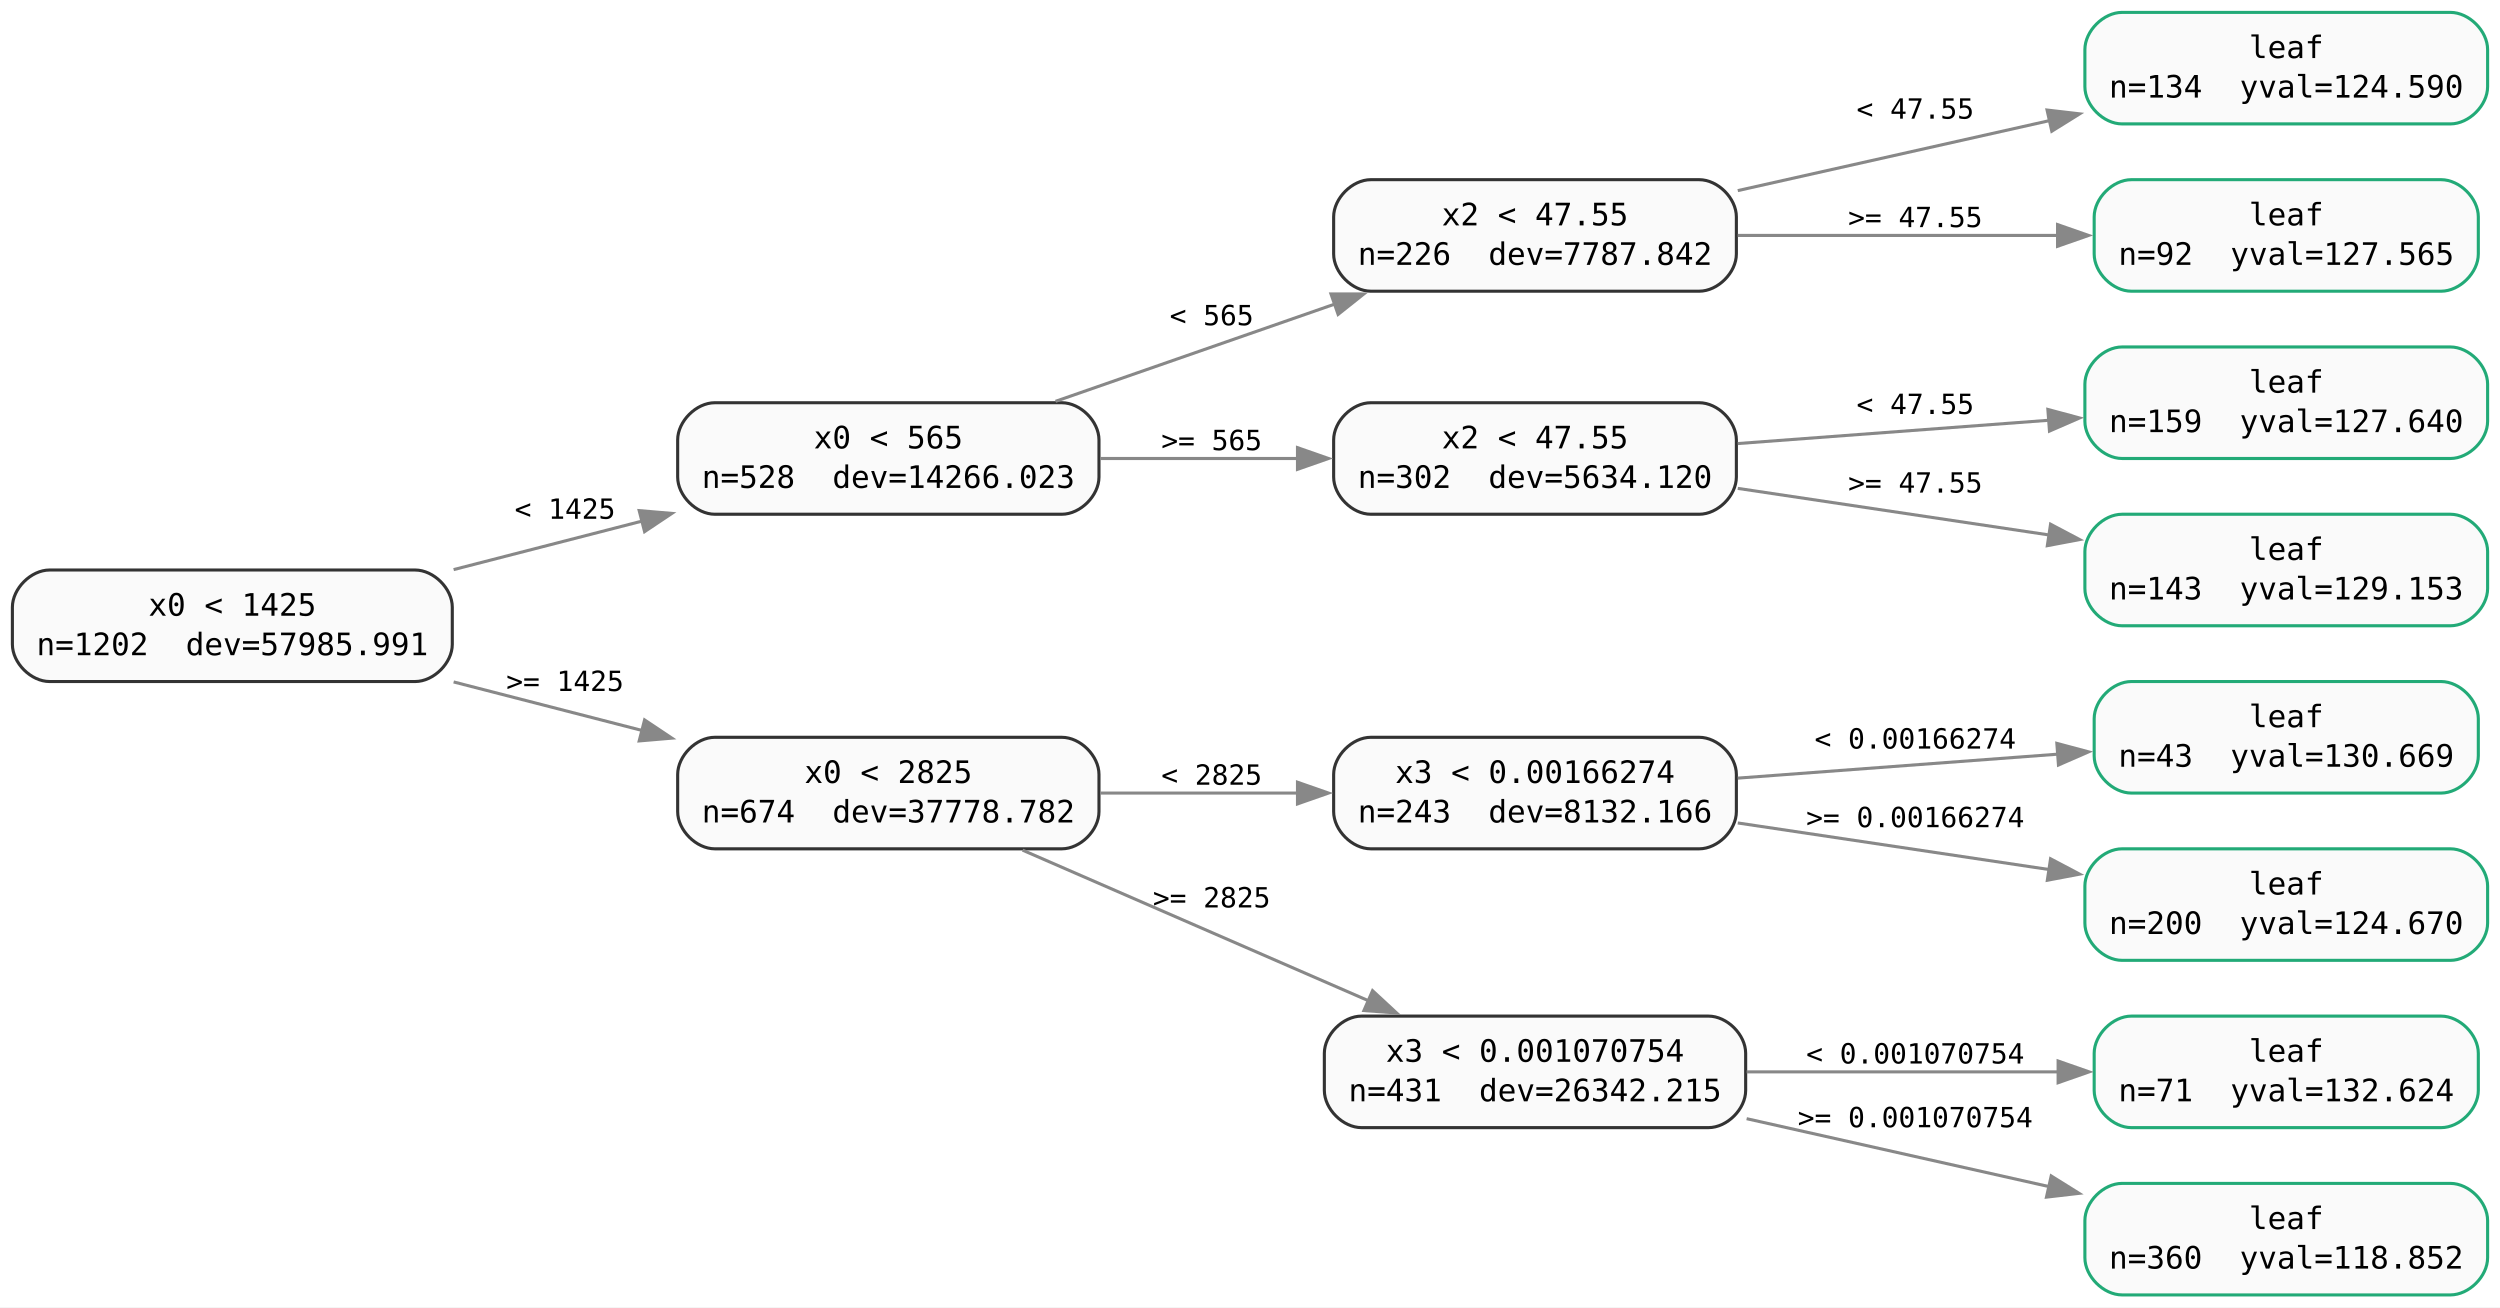
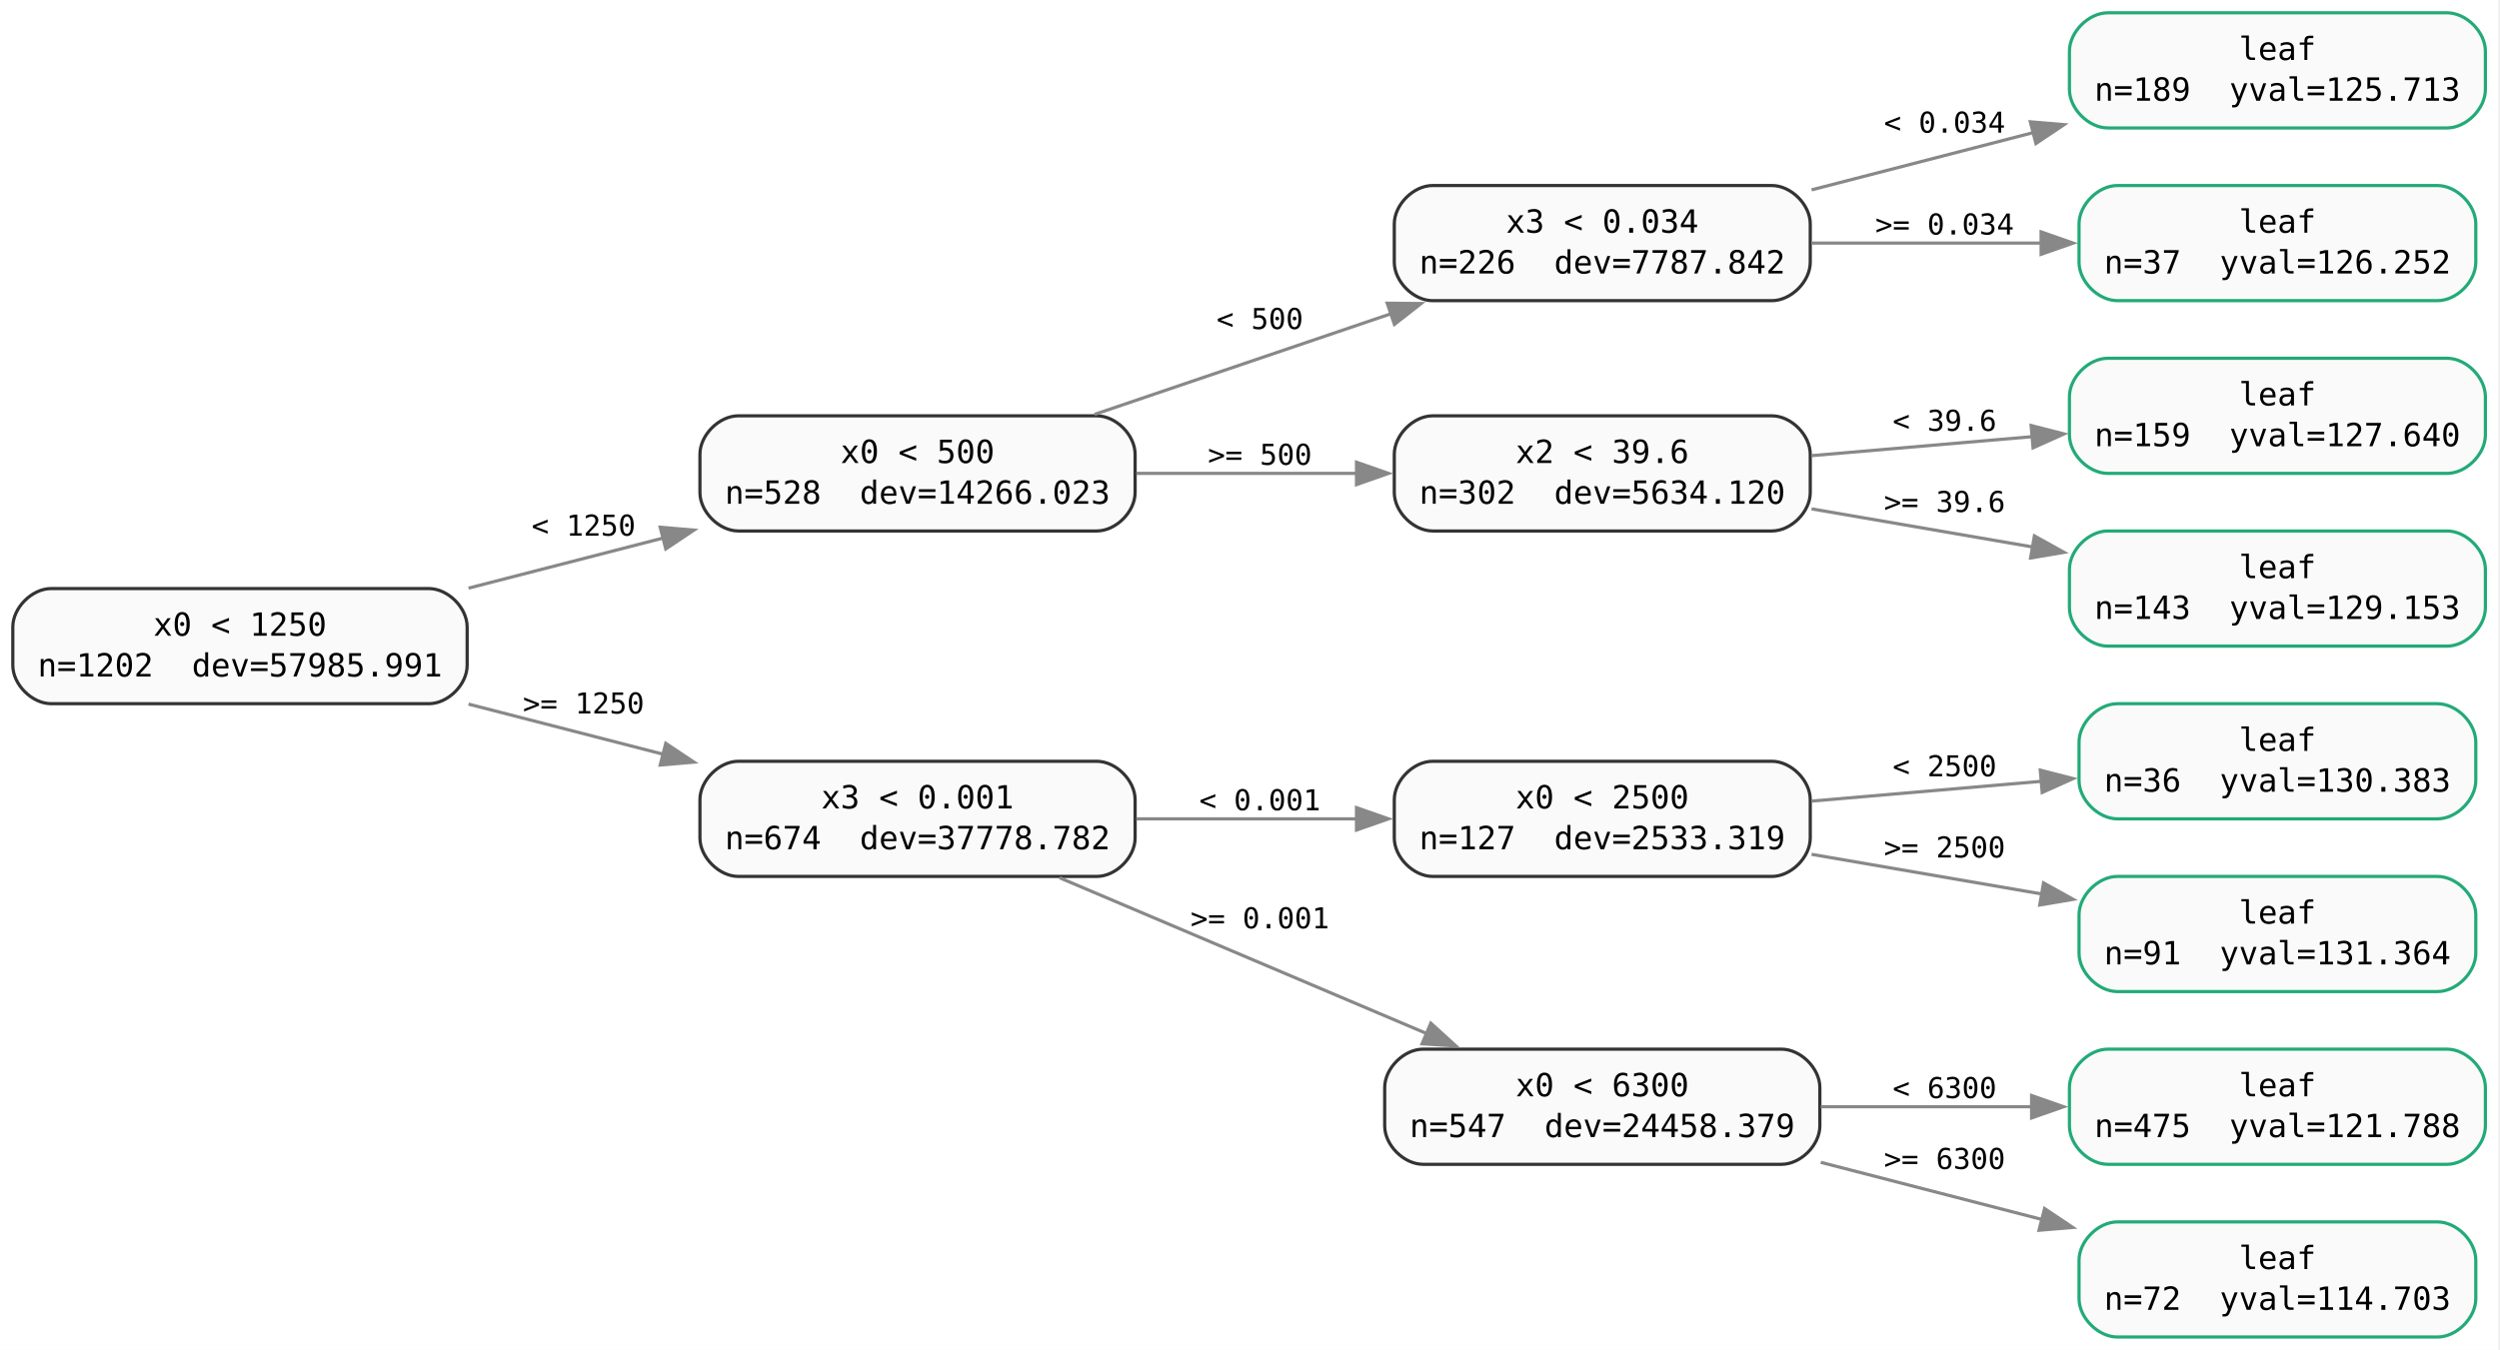
- <svg xmlns="http://www.w3.org/2000/svg" width="807pt" height="422pt" viewBox="0.00 0.00 807.00 422.00">
+ <svg xmlns="http://www.w3.org/2000/svg" width="781pt" height="422pt" viewBox="0.00 0.00 781.00 422.00">
  <g id="graph0" class="graph" transform="scale(1 1) rotate(0) translate(4 418)">
-     <polygon fill="white" stroke="none" points="-4,4 -4,-418 803,-418 803,4 -4,4" />
+     <polygon fill="white" stroke="none" points="-4,4 -4,-418 776.75,-418 776.75,4 -4,4" />
    <g id="node1" class="node">
-       <path fill="#fafafa" stroke="#22aa77" d="M787,-414C787,-414 681,-414 681,-414 675,-414 669,-408 669,-402 669,-402 669,-390 669,-390 669,-384 675,-378 681,-378 681,-378 787,-378 787,-378 793,-378 799,-384 799,-390 799,-390 799,-402 799,-402 799,-408 793,-414 787,-414" />
-       <text xml:space="preserve" text-anchor="middle" x="734" y="-399.25" font-family="monospace" font-size="10.00">leaf</text>
-       <text xml:space="preserve" text-anchor="middle" x="734" y="-386.5" font-family="monospace" font-size="10.00">n=134  yval=124.590</text>
+       <path fill="#fafafa" stroke="#22aa77" d="M760.75,-414C760.75,-414 654.75,-414 654.75,-414 648.75,-414 642.75,-408 642.75,-402 642.75,-402 642.75,-390 642.75,-390 642.75,-384 648.75,-378 654.75,-378 654.75,-378 760.75,-378 760.75,-378 766.75,-378 772.75,-384 772.75,-390 772.75,-390 772.75,-402 772.75,-402 772.75,-408 766.75,-414 760.75,-414" />
+       <text xml:space="preserve" text-anchor="middle" x="707.75" y="-399.25" font-family="monospace" font-size="10.00">leaf</text>
+       <text xml:space="preserve" text-anchor="middle" x="707.75" y="-386.5" font-family="monospace" font-size="10.00">n=189  yval=125.713</text>
    </g>
    <g id="node2" class="node">
-       <path fill="#fafafa" stroke="#22aa77" d="M784,-360C784,-360 684,-360 684,-360 678,-360 672,-354 672,-348 672,-348 672,-336 672,-336 672,-330 678,-324 684,-324 684,-324 784,-324 784,-324 790,-324 796,-330 796,-336 796,-336 796,-348 796,-348 796,-354 790,-360 784,-360" />
-       <text xml:space="preserve" text-anchor="middle" x="734" y="-345.25" font-family="monospace" font-size="10.00">leaf</text>
-       <text xml:space="preserve" text-anchor="middle" x="734" y="-332.5" font-family="monospace" font-size="10.00">n=92  yval=127.565</text>
+       <path fill="#fafafa" stroke="#22aa77" d="M757.75,-360C757.75,-360 657.75,-360 657.75,-360 651.75,-360 645.75,-354 645.75,-348 645.75,-348 645.75,-336 645.75,-336 645.75,-330 651.75,-324 657.75,-324 657.75,-324 757.75,-324 757.75,-324 763.75,-324 769.75,-330 769.75,-336 769.75,-336 769.75,-348 769.75,-348 769.75,-354 763.75,-360 757.75,-360" />
+       <text xml:space="preserve" text-anchor="middle" x="707.75" y="-345.25" font-family="monospace" font-size="10.00">leaf</text>
+       <text xml:space="preserve" text-anchor="middle" x="707.75" y="-332.5" font-family="monospace" font-size="10.00">n=37  yval=126.252</text>
    </g>
    <g id="node3" class="node">
-       <path fill="#fafafa" stroke="#333333" d="M544.5,-360C544.5,-360 438.5,-360 438.5,-360 432.5,-360 426.5,-354 426.5,-348 426.5,-348 426.5,-336 426.5,-336 426.5,-330 432.5,-324 438.5,-324 438.5,-324 544.5,-324 544.5,-324 550.5,-324 556.5,-330 556.5,-336 556.5,-336 556.5,-348 556.5,-348 556.5,-354 550.5,-360 544.5,-360" />
-       <text xml:space="preserve" text-anchor="middle" x="491.5" y="-345.25" font-family="monospace" font-size="10.00">x2 &lt; 47.55</text>
-       <text xml:space="preserve" text-anchor="middle" x="491.5" y="-332.5" font-family="monospace" font-size="10.00">n=226  dev=7787.842</text>
+       <path fill="#fafafa" stroke="#333333" d="M549.75,-360C549.75,-360 443.75,-360 443.75,-360 437.75,-360 431.75,-354 431.75,-348 431.75,-348 431.75,-336 431.75,-336 431.75,-330 437.75,-324 443.75,-324 443.75,-324 549.75,-324 549.75,-324 555.75,-324 561.75,-330 561.75,-336 561.75,-336 561.75,-348 561.75,-348 561.75,-354 555.75,-360 549.75,-360" />
+       <text xml:space="preserve" text-anchor="middle" x="496.75" y="-345.25" font-family="monospace" font-size="10.00">x3 &lt; 0.034</text>
+       <text xml:space="preserve" text-anchor="middle" x="496.75" y="-332.5" font-family="monospace" font-size="10.00">n=226  dev=7787.842</text>
    </g>
    <g id="edge1" class="edge">
-       <path fill="none" stroke="#888888" d="M556.95,-356.47C587.94,-363.43 625.29,-371.81 657.59,-379.07" />
-       <polygon fill="#888888" stroke="#888888" points="656.79,-382.48 667.31,-381.25 658.32,-375.65 656.79,-382.48" />
-       <text xml:space="preserve" text-anchor="middle" x="614.25" y="-379.69" font-family="monospace" font-size="9.00">&lt; 47.55</text>
+       <path fill="none" stroke="#888888" d="M562.16,-358.64C584.12,-364.31 608.85,-370.71 631.58,-376.58" />
+       <polygon fill="#888888" stroke="#888888" points="630.53,-379.92 641.08,-379.03 632.28,-373.14 630.53,-379.92" />
+       <text xml:space="preserve" text-anchor="middle" x="603.75" y="-376.53" font-family="monospace" font-size="9.00">&lt; 0.034</text>
    </g>
    <g id="edge2" class="edge">
-       <path fill="none" stroke="#888888" d="M556.95,-342C588.81,-342 627.39,-342 660.3,-342" />
-       <polygon fill="#888888" stroke="#888888" points="660.18,-345.5 670.18,-342 660.18,-338.5 660.18,-345.5" />
-       <text xml:space="preserve" text-anchor="middle" x="614.25" y="-344.69" font-family="monospace" font-size="9.00">&gt;= 47.55</text>
+       <path fill="none" stroke="#888888" d="M562.16,-342C584.94,-342 610.72,-342 634.13,-342" />
+       <polygon fill="#888888" stroke="#888888" points="633.9,-345.5 643.9,-342 633.9,-338.5 633.9,-345.5" />
+       <text xml:space="preserve" text-anchor="middle" x="603.75" y="-344.69" font-family="monospace" font-size="9.00">&gt;= 0.034</text>
    </g>
    <g id="node4" class="node">
-       <path fill="#fafafa" stroke="#22aa77" d="M787,-306C787,-306 681,-306 681,-306 675,-306 669,-300 669,-294 669,-294 669,-282 669,-282 669,-276 675,-270 681,-270 681,-270 787,-270 787,-270 793,-270 799,-276 799,-282 799,-282 799,-294 799,-294 799,-300 793,-306 787,-306" />
-       <text xml:space="preserve" text-anchor="middle" x="734" y="-291.25" font-family="monospace" font-size="10.00">leaf</text>
-       <text xml:space="preserve" text-anchor="middle" x="734" y="-278.5" font-family="monospace" font-size="10.00">n=159  yval=127.640</text>
+       <path fill="#fafafa" stroke="#22aa77" d="M760.75,-306C760.75,-306 654.75,-306 654.75,-306 648.75,-306 642.75,-300 642.75,-294 642.75,-294 642.75,-282 642.75,-282 642.75,-276 648.75,-270 654.75,-270 654.75,-270 760.75,-270 760.75,-270 766.75,-270 772.75,-276 772.75,-282 772.75,-282 772.75,-294 772.75,-294 772.75,-300 766.75,-306 760.75,-306" />
+       <text xml:space="preserve" text-anchor="middle" x="707.75" y="-291.25" font-family="monospace" font-size="10.00">leaf</text>
+       <text xml:space="preserve" text-anchor="middle" x="707.75" y="-278.5" font-family="monospace" font-size="10.00">n=159  yval=127.640</text>
    </g>
    <g id="node5" class="node">
-       <path fill="#fafafa" stroke="#22aa77" d="M787,-252C787,-252 681,-252 681,-252 675,-252 669,-246 669,-240 669,-240 669,-228 669,-228 669,-222 675,-216 681,-216 681,-216 787,-216 787,-216 793,-216 799,-222 799,-228 799,-228 799,-240 799,-240 799,-246 793,-252 787,-252" />
-       <text xml:space="preserve" text-anchor="middle" x="734" y="-237.25" font-family="monospace" font-size="10.00">leaf</text>
-       <text xml:space="preserve" text-anchor="middle" x="734" y="-224.5" font-family="monospace" font-size="10.00">n=143  yval=129.153</text>
+       <path fill="#fafafa" stroke="#22aa77" d="M760.75,-252C760.75,-252 654.75,-252 654.75,-252 648.75,-252 642.75,-246 642.75,-240 642.75,-240 642.75,-228 642.75,-228 642.75,-222 648.75,-216 654.75,-216 654.75,-216 760.75,-216 760.75,-216 766.75,-216 772.75,-222 772.75,-228 772.75,-228 772.75,-240 772.75,-240 772.75,-246 766.75,-252 760.75,-252" />
+       <text xml:space="preserve" text-anchor="middle" x="707.75" y="-237.25" font-family="monospace" font-size="10.00">leaf</text>
+       <text xml:space="preserve" text-anchor="middle" x="707.75" y="-224.5" font-family="monospace" font-size="10.00">n=143  yval=129.153</text>
    </g>
    <g id="node6" class="node">
-       <path fill="#fafafa" stroke="#333333" d="M544.5,-288C544.5,-288 438.5,-288 438.5,-288 432.5,-288 426.5,-282 426.5,-276 426.5,-276 426.5,-264 426.5,-264 426.5,-258 432.5,-252 438.5,-252 438.5,-252 544.5,-252 544.5,-252 550.5,-252 556.5,-258 556.5,-264 556.5,-264 556.5,-276 556.5,-276 556.5,-282 550.5,-288 544.5,-288" />
-       <text xml:space="preserve" text-anchor="middle" x="491.5" y="-273.25" font-family="monospace" font-size="10.00">x2 &lt; 47.55</text>
-       <text xml:space="preserve" text-anchor="middle" x="491.5" y="-260.5" font-family="monospace" font-size="10.00">n=302  dev=5634.120</text>
+       <path fill="#fafafa" stroke="#333333" d="M549.75,-288C549.75,-288 443.75,-288 443.75,-288 437.75,-288 431.75,-282 431.75,-276 431.75,-276 431.75,-264 431.75,-264 431.75,-258 437.75,-252 443.75,-252 443.75,-252 549.75,-252 549.75,-252 555.75,-252 561.75,-258 561.75,-264 561.75,-264 561.75,-276 561.75,-276 561.75,-282 555.75,-288 549.75,-288" />
+       <text xml:space="preserve" text-anchor="middle" x="496.75" y="-273.25" font-family="monospace" font-size="10.00">x2 &lt; 39.6</text>
+       <text xml:space="preserve" text-anchor="middle" x="496.75" y="-260.5" font-family="monospace" font-size="10.00">n=302  dev=5634.120</text>
    </g>
    <g id="edge3" class="edge">
-       <path fill="none" stroke="#888888" d="M556.95,-274.82C587.94,-277.14 625.29,-279.94 657.59,-282.36" />
-       <polygon fill="#888888" stroke="#888888" points="657.05,-285.83 667.28,-283.08 657.57,-278.85 657.05,-285.83" />
-       <text xml:space="preserve" text-anchor="middle" x="614.25" y="-284.37" font-family="monospace" font-size="9.00">&lt; 47.55</text>
+       <path fill="none" stroke="#888888" d="M562.16,-275.55C584.02,-277.43 608.63,-279.55 631.27,-281.5" />
+       <polygon fill="#888888" stroke="#888888" points="630.78,-284.97 641.04,-282.34 631.38,-278 630.78,-284.97" />
+       <text xml:space="preserve" text-anchor="middle" x="603.75" y="-283.31" font-family="monospace" font-size="9.00">&lt; 39.6</text>
    </g>
    <g id="edge4" class="edge">
-       <path fill="none" stroke="#888888" d="M556.95,-260.35C587.94,-255.71 625.29,-250.12 657.59,-245.29" />
-       <polygon fill="#888888" stroke="#888888" points="657.92,-248.78 667.29,-243.83 656.88,-241.86 657.92,-248.78" />
-       <text xml:space="preserve" text-anchor="middle" x="614.25" y="-258.99" font-family="monospace" font-size="9.00">&gt;= 47.55</text>
+       <path fill="none" stroke="#888888" d="M562.16,-258.91C584.02,-255.14 608.63,-250.9 631.27,-247" />
+       <polygon fill="#888888" stroke="#888888" points="631.8,-250.46 641.06,-245.32 630.61,-243.56 631.8,-250.46" />
+       <text xml:space="preserve" text-anchor="middle" x="603.75" y="-257.93" font-family="monospace" font-size="9.00">&gt;= 39.6</text>
    </g>
    <g id="node7" class="node">
      <path fill="#fafafa" stroke="#333333" d="M338.75,-288C338.75,-288 226.75,-288 226.75,-288 220.75,-288 214.75,-282 214.75,-276 214.75,-276 214.75,-264 214.75,-264 214.75,-258 220.75,-252 226.75,-252 226.75,-252 338.75,-252 338.75,-252 344.75,-252 350.75,-258 350.75,-264 350.75,-264 350.75,-276 350.75,-276 350.75,-282 344.75,-288 338.75,-288" />
-       <text xml:space="preserve" text-anchor="middle" x="282.75" y="-273.25" font-family="monospace" font-size="10.00">x0 &lt; 565</text>
+       <text xml:space="preserve" text-anchor="middle" x="282.75" y="-273.25" font-family="monospace" font-size="10.00">x0 &lt; 500</text>
      <text xml:space="preserve" text-anchor="middle" x="282.75" y="-260.5" font-family="monospace" font-size="10.00">n=528  dev=14266.023</text>
    </g>
    <g id="edge5" class="edge">
-       <path fill="none" stroke="#888888" d="M336.72,-288.45C364.2,-298.02 397.97,-309.78 426.85,-319.84" />
-       <polygon fill="#888888" stroke="#888888" points="425.64,-323.12 436.23,-323.1 427.94,-316.51 425.64,-323.12" />
-       <text xml:space="preserve" text-anchor="middle" x="387.12" y="-313.01" font-family="monospace" font-size="9.00">&lt; 565</text>
+       <path fill="none" stroke="#888888" d="M338.07,-288.45C366.37,-298.06 401.17,-309.88 430.88,-319.97" />
+       <polygon fill="#888888" stroke="#888888" points="429.54,-323.21 440.14,-323.11 431.79,-316.58 429.54,-323.21" />
+       <text xml:space="preserve" text-anchor="middle" x="389.75" y="-315.14" font-family="monospace" font-size="9.00">&lt; 500</text>
    </g>
    <g id="edge6" class="edge">
-       <path fill="none" stroke="#888888" d="M351.16,-270C371.54,-270 394.06,-270 414.94,-270" />
-       <polygon fill="#888888" stroke="#888888" points="414.83,-273.5 424.83,-270 414.83,-266.5 414.83,-273.5" />
-       <text xml:space="preserve" text-anchor="middle" x="387.12" y="-272.69" font-family="monospace" font-size="9.00">&gt;= 565</text>
+       <path fill="none" stroke="#888888" d="M351.12,-270C373.11,-270 397.67,-270 420.21,-270" />
+       <polygon fill="#888888" stroke="#888888" points="419.94,-273.5 429.94,-270 419.94,-266.5 419.94,-273.5" />
+       <text xml:space="preserve" text-anchor="middle" x="389.75" y="-272.69" font-family="monospace" font-size="9.00">&gt;= 500</text>
    </g>
    <g id="node8" class="node">
-       <path fill="#fafafa" stroke="#22aa77" d="M784,-198C784,-198 684,-198 684,-198 678,-198 672,-192 672,-186 672,-186 672,-174 672,-174 672,-168 678,-162 684,-162 684,-162 784,-162 784,-162 790,-162 796,-168 796,-174 796,-174 796,-186 796,-186 796,-192 790,-198 784,-198" />
-       <text xml:space="preserve" text-anchor="middle" x="734" y="-183.25" font-family="monospace" font-size="10.00">leaf</text>
-       <text xml:space="preserve" text-anchor="middle" x="734" y="-170.5" font-family="monospace" font-size="10.00">n=43  yval=130.669</text>
+       <path fill="#fafafa" stroke="#22aa77" d="M757.75,-198C757.75,-198 657.75,-198 657.75,-198 651.75,-198 645.75,-192 645.75,-186 645.75,-186 645.75,-174 645.75,-174 645.75,-168 651.75,-162 657.75,-162 657.75,-162 757.75,-162 757.75,-162 763.75,-162 769.75,-168 769.75,-174 769.75,-174 769.75,-186 769.75,-186 769.75,-192 763.75,-198 757.75,-198" />
+       <text xml:space="preserve" text-anchor="middle" x="707.75" y="-183.25" font-family="monospace" font-size="10.00">leaf</text>
+       <text xml:space="preserve" text-anchor="middle" x="707.75" y="-170.5" font-family="monospace" font-size="10.00">n=36  yval=130.383</text>
    </g>
    <g id="node9" class="node">
-       <path fill="#fafafa" stroke="#22aa77" d="M787,-144C787,-144 681,-144 681,-144 675,-144 669,-138 669,-132 669,-132 669,-120 669,-120 669,-114 675,-108 681,-108 681,-108 787,-108 787,-108 793,-108 799,-114 799,-120 799,-120 799,-132 799,-132 799,-138 793,-144 787,-144" />
-       <text xml:space="preserve" text-anchor="middle" x="734" y="-129.25" font-family="monospace" font-size="10.00">leaf</text>
-       <text xml:space="preserve" text-anchor="middle" x="734" y="-116.5" font-family="monospace" font-size="10.00">n=200  yval=124.670</text>
+       <path fill="#fafafa" stroke="#22aa77" d="M757.75,-144C757.75,-144 657.75,-144 657.75,-144 651.75,-144 645.75,-138 645.75,-132 645.75,-132 645.75,-120 645.75,-120 645.75,-114 651.75,-108 657.75,-108 657.75,-108 757.75,-108 757.75,-108 763.75,-108 769.75,-114 769.75,-120 769.75,-120 769.75,-132 769.75,-132 769.75,-138 763.75,-144 757.75,-144" />
+       <text xml:space="preserve" text-anchor="middle" x="707.75" y="-129.25" font-family="monospace" font-size="10.00">leaf</text>
+       <text xml:space="preserve" text-anchor="middle" x="707.75" y="-116.5" font-family="monospace" font-size="10.00">n=91  yval=131.364</text>
    </g>
    <g id="node10" class="node">
-       <path fill="#fafafa" stroke="#333333" d="M544.5,-180C544.5,-180 438.5,-180 438.5,-180 432.5,-180 426.5,-174 426.5,-168 426.5,-168 426.5,-156 426.5,-156 426.5,-150 432.5,-144 438.5,-144 438.5,-144 544.5,-144 544.5,-144 550.5,-144 556.5,-150 556.5,-156 556.5,-156 556.5,-168 556.5,-168 556.5,-174 550.5,-180 544.5,-180" />
-       <text xml:space="preserve" text-anchor="middle" x="491.5" y="-165.25" font-family="monospace" font-size="10.00">x3 &lt; 0.00166274</text>
-       <text xml:space="preserve" text-anchor="middle" x="491.5" y="-152.5" font-family="monospace" font-size="10.00">n=243  dev=8132.166</text>
+       <path fill="#fafafa" stroke="#333333" d="M549.75,-180C549.75,-180 443.75,-180 443.75,-180 437.75,-180 431.75,-174 431.75,-168 431.75,-168 431.75,-156 431.75,-156 431.75,-150 437.75,-144 443.75,-144 443.75,-144 549.75,-144 549.75,-144 555.75,-144 561.75,-150 561.75,-156 561.75,-156 561.75,-168 561.75,-168 561.75,-174 555.75,-180 549.75,-180" />
+       <text xml:space="preserve" text-anchor="middle" x="496.75" y="-165.25" font-family="monospace" font-size="10.00">x0 &lt; 2500</text>
+       <text xml:space="preserve" text-anchor="middle" x="496.75" y="-152.5" font-family="monospace" font-size="10.00">n=127  dev=2533.319</text>
    </g>
    <g id="edge7" class="edge">
-       <path fill="none" stroke="#888888" d="M556.95,-166.82C588.81,-169.21 627.39,-172.1 660.3,-174.56" />
-       <polygon fill="#888888" stroke="#888888" points="659.95,-178.04 670.18,-175.3 660.47,-171.06 659.95,-178.04" />
-       <text xml:space="preserve" text-anchor="middle" x="614.25" y="-176.36" font-family="monospace" font-size="9.00">&lt; 0.00166274</text>
+       <path fill="none" stroke="#888888" d="M562.16,-167.55C584.94,-169.51 610.72,-171.73 634.13,-173.75" />
+       <polygon fill="#888888" stroke="#888888" points="633.64,-177.22 643.9,-174.59 634.24,-170.25 633.64,-177.22" />
+       <text xml:space="preserve" text-anchor="middle" x="603.75" y="-175.31" font-family="monospace" font-size="9.00">&lt; 2500</text>
    </g>
    <g id="edge8" class="edge">
-       <path fill="none" stroke="#888888" d="M556.95,-152.35C587.94,-147.71 625.29,-142.12 657.59,-137.29" />
-       <polygon fill="#888888" stroke="#888888" points="657.92,-140.78 667.29,-135.83 656.88,-133.86 657.92,-140.78" />
-       <text xml:space="preserve" text-anchor="middle" x="614.25" y="-150.98" font-family="monospace" font-size="9.00">&gt;= 0.00166274</text>
+       <path fill="none" stroke="#888888" d="M562.16,-150.91C584.94,-146.98 610.72,-142.54 634.13,-138.51" />
+       <polygon fill="#888888" stroke="#888888" points="634.66,-141.97 643.92,-136.83 633.47,-135.07 634.66,-141.97" />
+       <text xml:space="preserve" text-anchor="middle" x="603.75" y="-149.92" font-family="monospace" font-size="9.00">&gt;= 2500</text>
    </g>
    <g id="node11" class="node">
-       <path fill="#fafafa" stroke="#22aa77" d="M784,-90C784,-90 684,-90 684,-90 678,-90 672,-84 672,-78 672,-78 672,-66 672,-66 672,-60 678,-54 684,-54 684,-54 784,-54 784,-54 790,-54 796,-60 796,-66 796,-66 796,-78 796,-78 796,-84 790,-90 784,-90" />
-       <text xml:space="preserve" text-anchor="middle" x="734" y="-75.25" font-family="monospace" font-size="10.00">leaf</text>
-       <text xml:space="preserve" text-anchor="middle" x="734" y="-62.5" font-family="monospace" font-size="10.00">n=71  yval=132.624</text>
+       <path fill="#fafafa" stroke="#22aa77" d="M760.75,-90C760.75,-90 654.75,-90 654.75,-90 648.75,-90 642.75,-84 642.75,-78 642.75,-78 642.75,-66 642.75,-66 642.75,-60 648.75,-54 654.75,-54 654.75,-54 760.75,-54 760.75,-54 766.75,-54 772.75,-60 772.75,-66 772.75,-66 772.75,-78 772.75,-78 772.75,-84 766.75,-90 760.75,-90" />
+       <text xml:space="preserve" text-anchor="middle" x="707.75" y="-75.25" font-family="monospace" font-size="10.00">leaf</text>
+       <text xml:space="preserve" text-anchor="middle" x="707.75" y="-62.5" font-family="monospace" font-size="10.00">n=475  yval=121.788</text>
    </g>
    <g id="node12" class="node">
-       <path fill="#fafafa" stroke="#22aa77" d="M787,-36C787,-36 681,-36 681,-36 675,-36 669,-30 669,-24 669,-24 669,-12 669,-12 669,-6 675,0 681,0 681,0 787,0 787,0 793,0 799,-6 799,-12 799,-12 799,-24 799,-24 799,-30 793,-36 787,-36" />
-       <text xml:space="preserve" text-anchor="middle" x="734" y="-21.25" font-family="monospace" font-size="10.00">leaf</text>
-       <text xml:space="preserve" text-anchor="middle" x="734" y="-8.5" font-family="monospace" font-size="10.00">n=360  yval=118.852</text>
+       <path fill="#fafafa" stroke="#22aa77" d="M757.75,-36C757.75,-36 657.75,-36 657.75,-36 651.75,-36 645.75,-30 645.75,-24 645.75,-24 645.75,-12 645.75,-12 645.75,-6 651.75,0 657.75,0 657.75,0 757.75,0 757.75,0 763.75,0 769.75,-6 769.75,-12 769.75,-12 769.75,-24 769.75,-24 769.75,-30 763.75,-36 757.75,-36" />
+       <text xml:space="preserve" text-anchor="middle" x="707.75" y="-21.25" font-family="monospace" font-size="10.00">leaf</text>
+       <text xml:space="preserve" text-anchor="middle" x="707.75" y="-8.5" font-family="monospace" font-size="10.00">n=72  yval=114.703</text>
    </g>
    <g id="node13" class="node">
-       <path fill="#fafafa" stroke="#333333" d="M547.5,-90C547.5,-90 435.5,-90 435.5,-90 429.5,-90 423.5,-84 423.5,-78 423.5,-78 423.5,-66 423.5,-66 423.5,-60 429.5,-54 435.5,-54 435.5,-54 547.5,-54 547.5,-54 553.5,-54 559.5,-60 559.5,-66 559.5,-66 559.5,-78 559.5,-78 559.5,-84 553.5,-90 547.5,-90" />
-       <text xml:space="preserve" text-anchor="middle" x="491.5" y="-75.25" font-family="monospace" font-size="10.00">x3 &lt; 0.001070754</text>
-       <text xml:space="preserve" text-anchor="middle" x="491.5" y="-62.5" font-family="monospace" font-size="10.00">n=431  dev=26342.215</text>
+       <path fill="#fafafa" stroke="#333333" d="M552.75,-90C552.75,-90 440.75,-90 440.75,-90 434.75,-90 428.75,-84 428.75,-78 428.75,-78 428.75,-66 428.75,-66 428.75,-60 434.75,-54 440.75,-54 440.75,-54 552.75,-54 552.75,-54 558.75,-54 564.75,-60 564.75,-66 564.75,-66 564.75,-78 564.75,-78 564.75,-84 558.75,-90 552.75,-90" />
+       <text xml:space="preserve" text-anchor="middle" x="496.75" y="-75.25" font-family="monospace" font-size="10.00">x0 &lt; 6300</text>
+       <text xml:space="preserve" text-anchor="middle" x="496.75" y="-62.5" font-family="monospace" font-size="10.00">n=547  dev=24458.379</text>
    </g>
    <g id="edge9" class="edge">
-       <path fill="none" stroke="#888888" d="M559.81,-72C591.12,-72 628.42,-72 660.37,-72" />
-       <polygon fill="#888888" stroke="#888888" points="660.36,-75.5 670.36,-72 660.36,-68.5 660.36,-75.5" />
-       <text xml:space="preserve" text-anchor="middle" x="614.25" y="-74.7" font-family="monospace" font-size="9.00">&lt; 0.001070754</text>
+       <path fill="none" stroke="#888888" d="M565.03,-72C586.07,-72 609.42,-72 631,-72" />
+       <polygon fill="#888888" stroke="#888888" points="630.93,-75.5 640.93,-72 630.93,-68.5 630.93,-75.5" />
+       <text xml:space="preserve" text-anchor="middle" x="603.75" y="-74.7" font-family="monospace" font-size="9.00">&lt; 6300</text>
    </g>
    <g id="edge10" class="edge">
-       <path fill="none" stroke="#888888" d="M559.81,-56.89C590.27,-50.05 626.38,-41.94 657.73,-34.9" />
-       <polygon fill="#888888" stroke="#888888" points="658.13,-38.4 667.12,-32.79 656.6,-31.57 658.13,-38.4" />
-       <text xml:space="preserve" text-anchor="middle" x="614.25" y="-54.12" font-family="monospace" font-size="9.00">&gt;= 0.001070754</text>
+       <path fill="none" stroke="#888888" d="M565.03,-54.62C587.18,-48.89 611.9,-42.51 634.41,-36.69" />
+       <polygon fill="#888888" stroke="#888888" points="634.99,-40.16 643.79,-34.27 633.24,-33.38 634.99,-40.16" />
+       <text xml:space="preserve" text-anchor="middle" x="603.75" y="-52.54" font-family="monospace" font-size="9.00">&gt;= 6300</text>
    </g>
    <g id="node14" class="node">
      <path fill="#fafafa" stroke="#333333" d="M338.75,-180C338.75,-180 226.75,-180 226.75,-180 220.75,-180 214.75,-174 214.75,-168 214.75,-168 214.75,-156 214.75,-156 214.75,-150 220.75,-144 226.75,-144 226.75,-144 338.75,-144 338.75,-144 344.75,-144 350.75,-150 350.75,-156 350.75,-156 350.75,-168 350.75,-168 350.75,-174 344.75,-180 338.75,-180" />
-       <text xml:space="preserve" text-anchor="middle" x="282.75" y="-165.25" font-family="monospace" font-size="10.00">x0 &lt; 2825</text>
+       <text xml:space="preserve" text-anchor="middle" x="282.75" y="-165.25" font-family="monospace" font-size="10.00">x3 &lt; 0.001</text>
      <text xml:space="preserve" text-anchor="middle" x="282.75" y="-152.5" font-family="monospace" font-size="10.00">n=674  dev=37778.782</text>
    </g>
    <g id="edge11" class="edge">
-       <path fill="none" stroke="#888888" d="M351.16,-162C371.54,-162 394.06,-162 414.94,-162" />
-       <polygon fill="#888888" stroke="#888888" points="414.83,-165.5 424.83,-162 414.83,-158.5 414.83,-165.5" />
-       <text xml:space="preserve" text-anchor="middle" x="387.12" y="-164.69" font-family="monospace" font-size="9.00">&lt; 2825</text>
+       <path fill="none" stroke="#888888" d="M351.12,-162C373.11,-162 397.67,-162 420.21,-162" />
+       <polygon fill="#888888" stroke="#888888" points="419.94,-165.5 429.94,-162 419.94,-158.5 419.94,-165.5" />
+       <text xml:space="preserve" text-anchor="middle" x="389.75" y="-164.69" font-family="monospace" font-size="9.00">&lt; 0.001</text>
    </g>
    <g id="edge12" class="edge">
-       <path fill="none" stroke="#888888" d="M326.09,-143.57C358.42,-129.5 403.17,-110.02 437.81,-94.93" />
-       <polygon fill="#888888" stroke="#888888" points="439.06,-98.21 446.83,-91.01 436.27,-91.79 439.06,-98.21" />
-       <text xml:space="preserve" text-anchor="middle" x="387.12" y="-125.08" font-family="monospace" font-size="9.00">&gt;= 2825</text>
+       <path fill="none" stroke="#888888" d="M327.16,-143.57C360.46,-129.43 406.59,-109.85 442.19,-94.74" />
+       <polygon fill="#888888" stroke="#888888" points="443.17,-98.13 451.01,-91 440.43,-91.68 443.17,-98.13" />
+       <text xml:space="preserve" text-anchor="middle" x="389.75" y="-127.77" font-family="monospace" font-size="9.00">&gt;= 0.001</text>
    </g>
    <g id="node15" class="node">
      <path fill="#fafafa" stroke="#333333" d="M130,-234C130,-234 12,-234 12,-234 6,-234 0,-228 0,-222 0,-222 0,-210 0,-210 0,-204 6,-198 12,-198 12,-198 130,-198 130,-198 136,-198 142,-204 142,-210 142,-210 142,-222 142,-222 142,-228 136,-234 130,-234" />
-       <text xml:space="preserve" text-anchor="middle" x="71" y="-219.25" font-family="monospace" font-size="10.00">x0 &lt; 1425</text>
+       <text xml:space="preserve" text-anchor="middle" x="71" y="-219.25" font-family="monospace" font-size="10.00">x0 &lt; 1250</text>
      <text xml:space="preserve" text-anchor="middle" x="71" y="-206.5" font-family="monospace" font-size="10.00">n=1202  dev=57985.991</text>
    </g>
    <g id="edge13" class="edge">
      <path fill="none" stroke="#888888" d="M142.43,-234.13C162.01,-239.17 183.39,-244.68 203.4,-249.83" />
      <polygon fill="#888888" stroke="#888888" points="202.33,-253.17 212.88,-252.27 204.07,-246.39 202.33,-253.17" />
-       <text xml:space="preserve" text-anchor="middle" x="178.38" y="-250.54" font-family="monospace" font-size="9.00">&lt; 1425</text>
+       <text xml:space="preserve" text-anchor="middle" x="178.38" y="-250.54" font-family="monospace" font-size="9.00">&lt; 1250</text>
    </g>
    <g id="edge14" class="edge">
      <path fill="none" stroke="#888888" d="M142.43,-197.87C162.01,-192.83 183.39,-187.32 203.4,-182.17" />
      <polygon fill="#888888" stroke="#888888" points="204.07,-185.61 212.88,-179.73 202.33,-178.83 204.07,-185.61" />
-       <text xml:space="preserve" text-anchor="middle" x="178.38" y="-194.94" font-family="monospace" font-size="9.00">&gt;= 1425</text>
+       <text xml:space="preserve" text-anchor="middle" x="178.38" y="-194.94" font-family="monospace" font-size="9.00">&gt;= 1250</text>
    </g>
  </g>
</svg>
